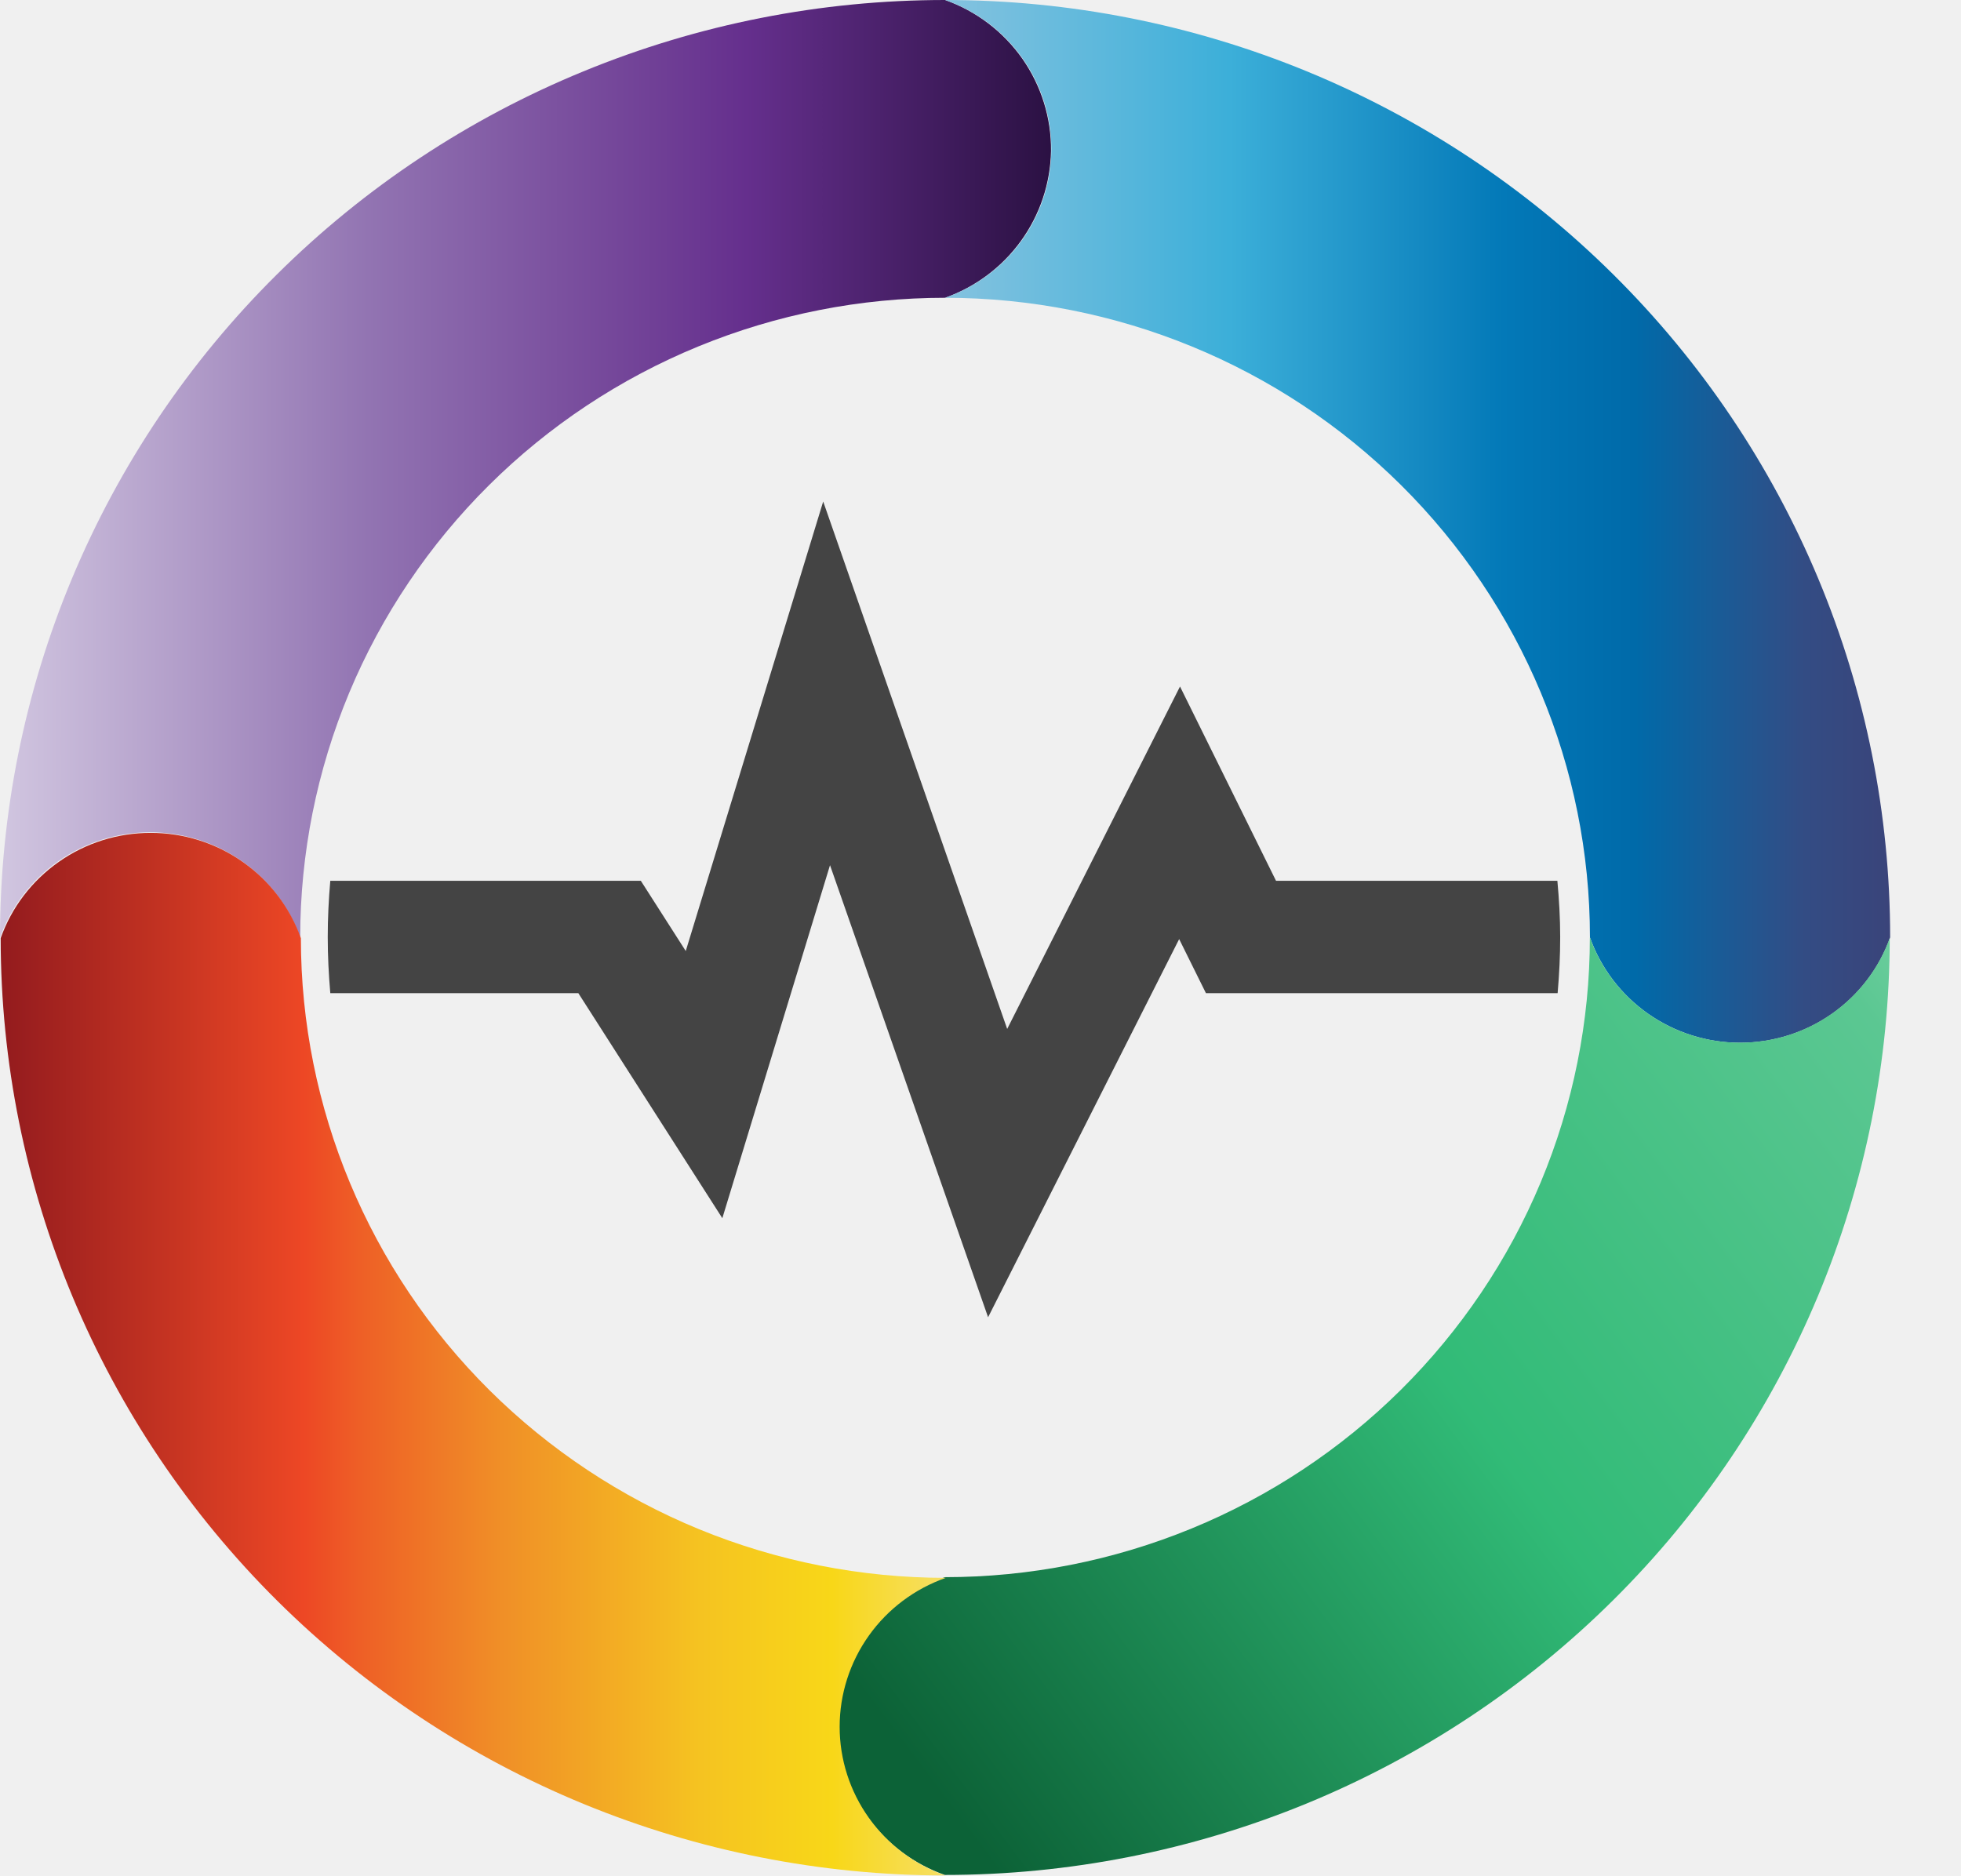
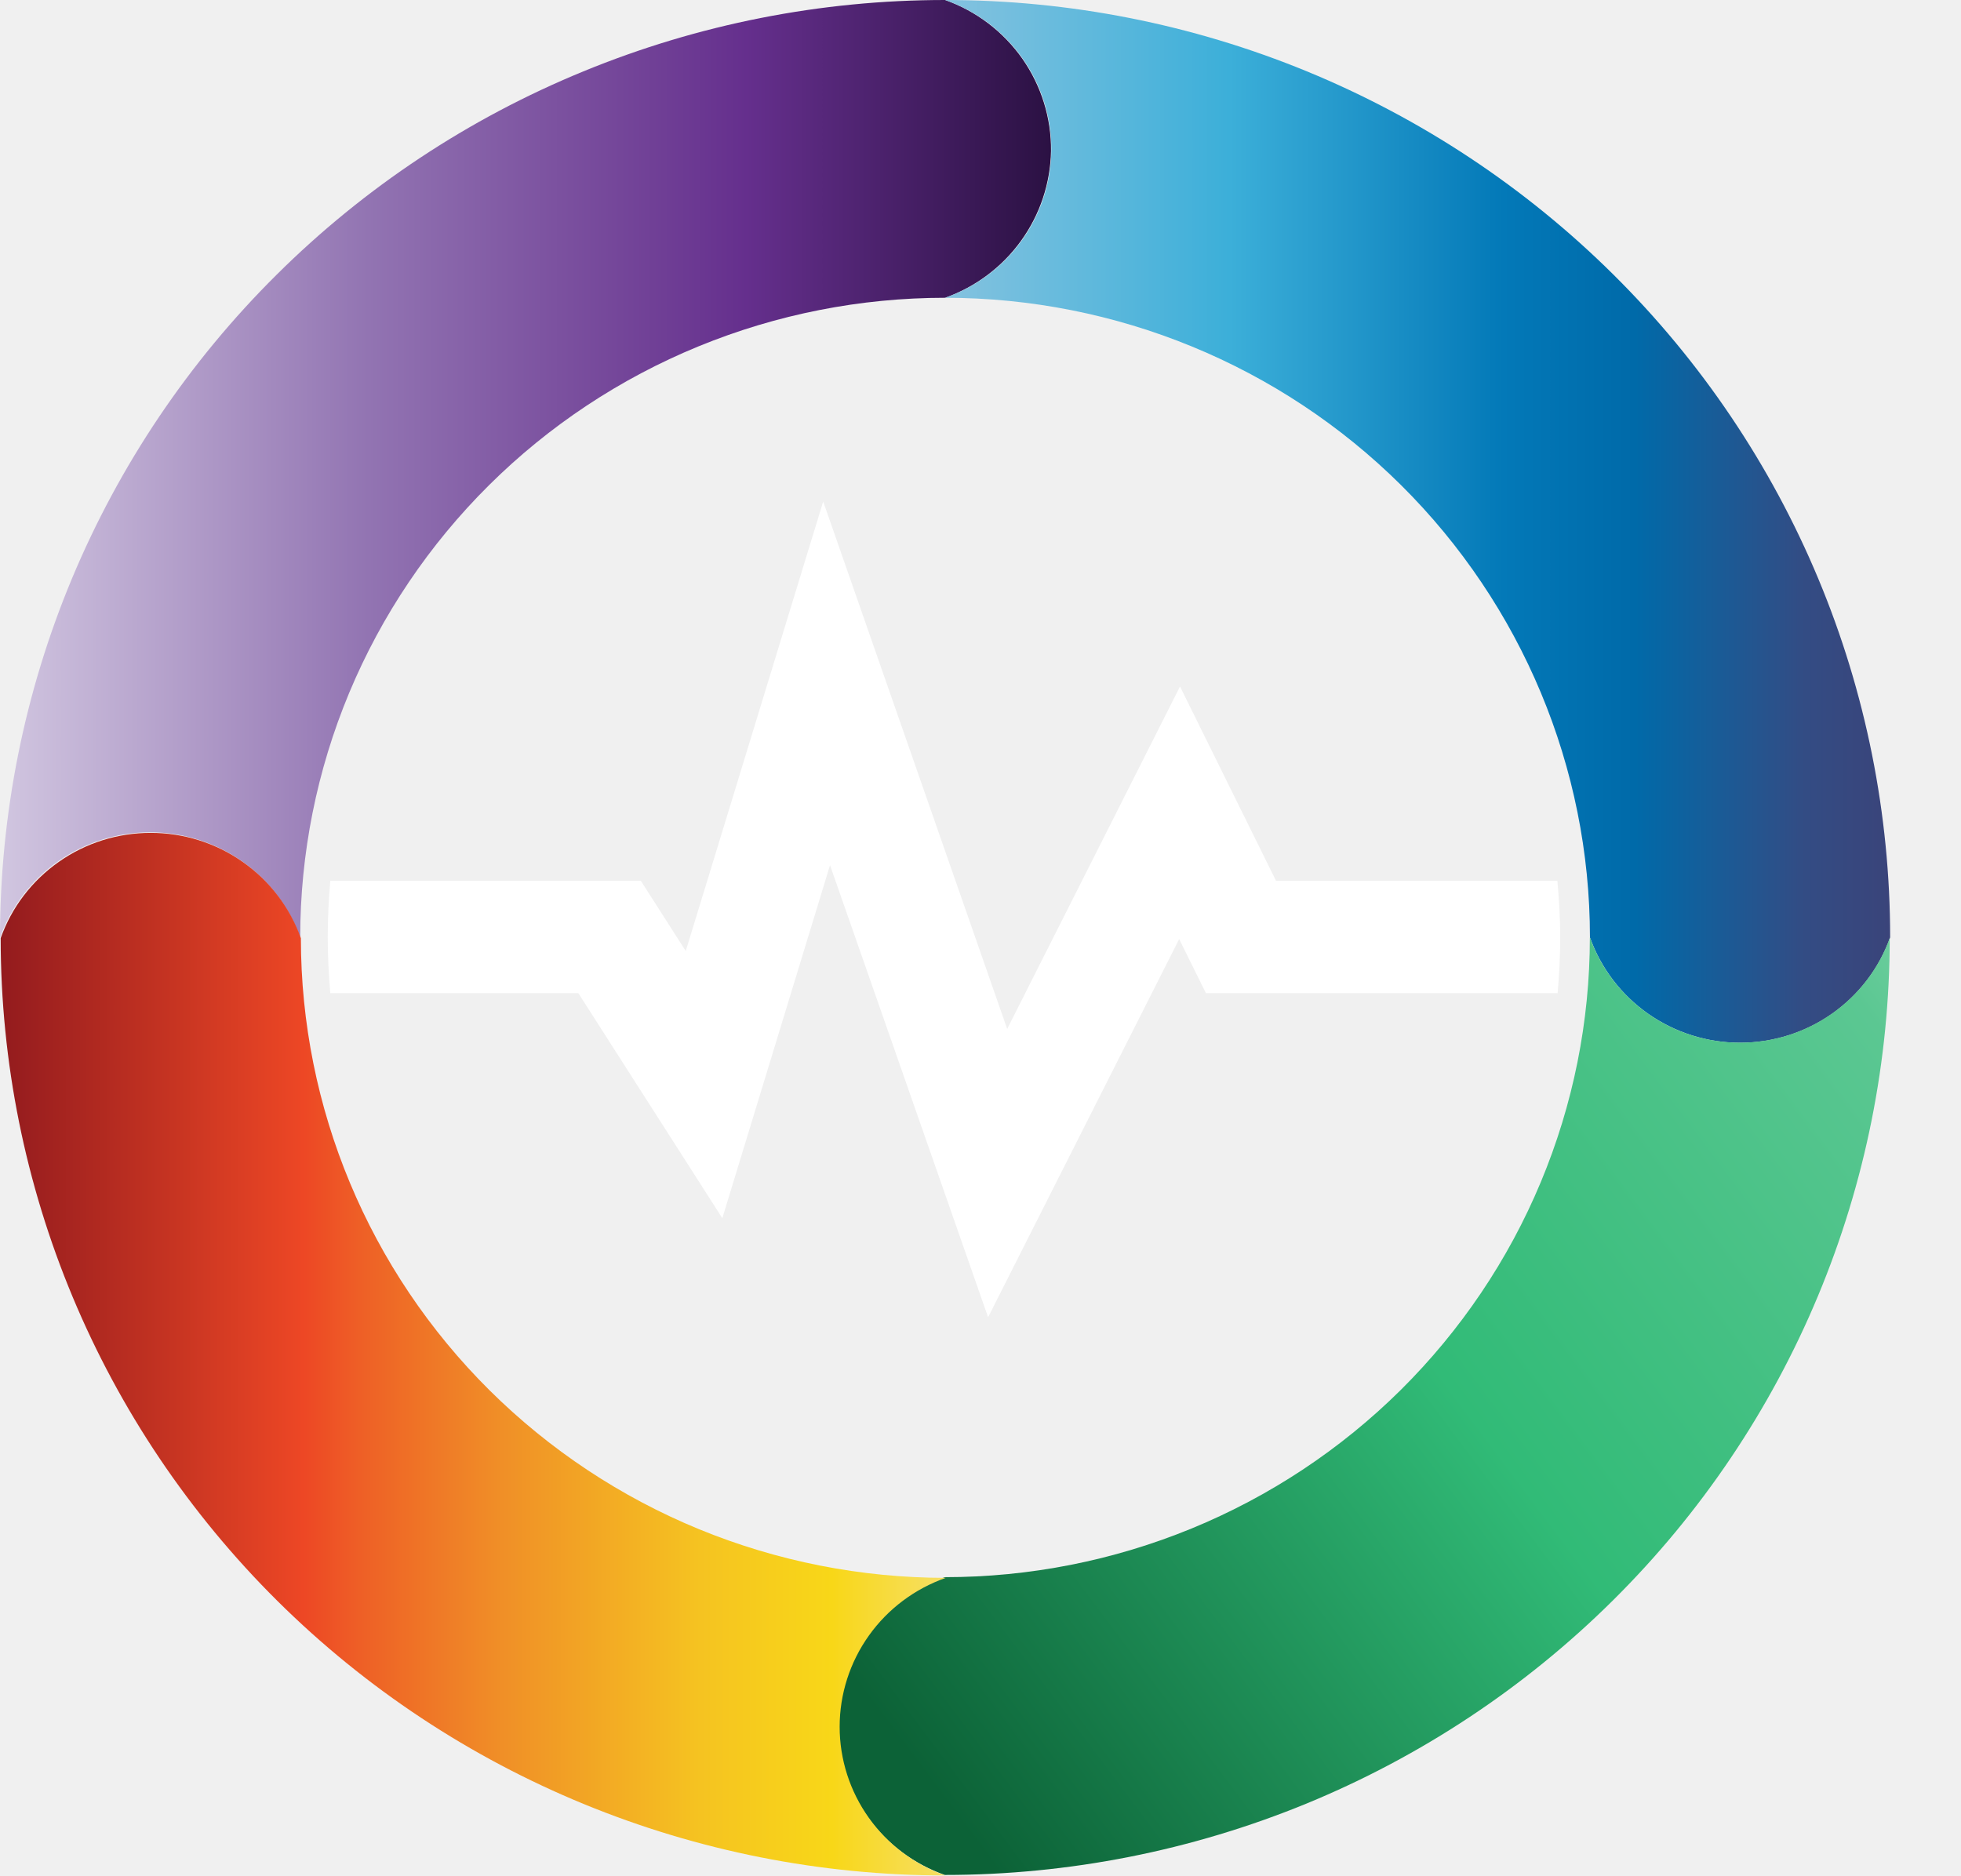
<svg xmlns="http://www.w3.org/2000/svg" width="23" height="22" viewBox="0 0 23 22" fill="none">
-   <path d="M18.299 10.991C18.299 11.213 18.288 11.432 18.269 11.65H14.144L13.83 11.016L11.589 15.452L9.735 10.149L8.472 14.29L6.783 11.65H3.874C3.855 11.432 3.844 11.213 3.844 10.991C3.844 10.77 3.855 10.549 3.874 10.332H7.516L8.043 11.156L9.655 5.883L11.813 12.07L13.84 8.053L14.966 10.332H18.266C18.286 10.549 18.299 10.773 18.299 10.991Z" fill="#444444" />
+   <path d="M18.299 10.991C18.299 11.213 18.288 11.432 18.269 11.65H14.144L13.83 11.016L11.589 15.452L9.735 10.149L8.472 14.29L6.783 11.65H3.874C3.855 11.432 3.844 11.213 3.844 10.991C3.844 10.77 3.855 10.549 3.874 10.332H7.516L8.043 11.156L9.655 5.883L11.813 12.07L13.84 8.053L14.966 10.332H18.266C18.286 10.549 18.299 10.773 18.299 10.991Z" fill="white" />
  <path d="M12.327 1.771C12.32 2.149 12.198 2.516 11.976 2.824C11.755 3.131 11.444 3.365 11.085 3.493C10.092 3.493 9.108 3.687 8.19 4.064C7.272 4.441 6.438 4.994 5.736 5.691C5.034 6.388 4.476 7.216 4.096 8.126C3.716 9.037 3.521 10.013 3.521 10.998C3.392 10.637 3.154 10.324 2.838 10.103C2.523 9.882 2.147 9.763 1.76 9.763C1.374 9.763 0.998 9.882 0.682 10.103C0.367 10.324 0.129 10.637 4.10931e-07 10.998C-0 9.554 0.286 8.124 0.843 6.789C1.4 5.455 2.216 4.242 3.246 3.221C4.275 2.199 5.497 1.389 6.843 0.837C8.188 0.284 9.629 -0 11.085 1.80938e-07C11.452 0.131 11.768 0.372 11.991 0.689C12.213 1.007 12.331 1.385 12.327 1.771Z" fill="url(#paint0_linear_1486_5492)" />
  <path d="M22.169 10.996C22.041 11.358 21.802 11.67 21.487 11.892C21.172 12.113 20.795 12.232 20.409 12.232C20.023 12.232 19.646 12.113 19.331 11.892C19.015 11.67 18.777 11.358 18.648 10.996C18.648 9.007 17.851 7.099 16.433 5.691C15.015 4.284 13.092 3.494 11.086 3.493C11.45 3.365 11.765 3.129 11.988 2.816C12.211 2.503 12.331 2.13 12.331 1.746C12.331 1.363 12.211 0.99 11.988 0.677C11.765 0.364 11.45 0.128 11.086 0C12.541 0 13.983 0.284 15.328 0.837C16.672 1.39 17.894 2.2 18.923 3.221C19.953 4.242 20.769 5.454 21.326 6.788C21.883 8.122 22.169 9.552 22.169 10.996Z" fill="url(#paint1_linear_1486_5492)" />
  <path d="M22.164 10.998C22.164 12.442 21.878 13.872 21.321 15.206C20.764 16.54 19.948 17.752 18.918 18.773C17.889 19.794 16.667 20.604 15.323 21.157C13.978 21.709 12.537 21.994 11.081 21.994C10.717 21.866 10.402 21.629 10.179 21.317C9.956 21.004 9.836 20.63 9.836 20.247C9.836 19.864 9.956 19.49 10.179 19.177C10.402 18.865 10.717 18.628 11.081 18.501C12.075 18.501 13.058 18.307 13.976 17.93C14.894 17.553 15.728 17 16.431 16.303C17.133 15.606 17.691 14.779 18.071 13.868C18.451 12.958 18.647 11.982 18.647 10.996C18.775 11.357 19.014 11.67 19.329 11.891C19.644 12.113 20.021 12.231 20.407 12.231C20.793 12.231 21.17 12.113 21.485 11.891C21.8 11.67 22.039 11.357 22.167 10.996L22.164 10.998Z" fill="url(#paint2_linear_1486_5492)" />
  <path d="M11.091 22C8.152 22 5.333 20.842 3.254 18.78C1.176 16.718 0.008 13.921 0.008 11.005C0.136 10.644 0.375 10.331 0.69 10.11C1.005 9.888 1.382 9.77 1.768 9.77C2.154 9.77 2.531 9.888 2.846 10.11C3.162 10.331 3.4 10.644 3.529 11.005C3.529 12.995 4.326 14.904 5.744 16.311C6.447 17.008 7.281 17.561 8.198 17.938C9.116 18.315 10.1 18.509 11.093 18.509C10.729 18.637 10.414 18.873 10.191 19.186C9.968 19.499 9.848 19.873 9.848 20.256C9.848 20.639 9.968 21.012 10.191 21.325C10.414 21.638 10.729 21.875 11.093 22.002L11.091 22Z" fill="url(#paint3_linear_1486_5492)" />
  <defs>
    <linearGradient id="paint0_linear_1486_5492" x1="0.002" y1="5.498" x2="12.327" y2="5.498" gradientUnits="userSpaceOnUse">
      <stop stop-color="#D1C6E0" />
      <stop offset="0.35" stop-color="#9274B2" />
      <stop offset="0.71" stop-color="#652F8D" />
      <stop offset="1" stop-color="#2B1143" />
    </linearGradient>
    <linearGradient id="paint1_linear_1486_5492" x1="11.086" y1="6.113" x2="22.169" y2="6.113" gradientUnits="userSpaceOnUse">
      <stop offset="0.01" stop-color="#82C2DF" />
      <stop offset="0.3" stop-color="#3CAFD9" />
      <stop offset="0.59" stop-color="#0379B8" />
      <stop offset="0.7" stop-color="#006DAC" />
      <stop offset="0.73" stop-color="#006AA9" />
      <stop offset="0.91" stop-color="#334C84" />
      <stop offset="1" stop-color="#3A447A" />
    </linearGradient>
    <linearGradient id="paint2_linear_1486_5492" x1="10.678" y1="20.61" x2="25.803" y2="9.262" gradientUnits="userSpaceOnUse">
      <stop stop-color="#0C6237" />
      <stop offset="0.406" stop-color="#31BB77" />
      <stop offset="0.752" stop-color="#5BC792" />
      <stop offset="0.98" stop-color="#B1E9CD" />
    </linearGradient>
    <linearGradient id="paint3_linear_1486_5492" x1="0.008" y1="15.887" x2="11.091" y2="15.887" gradientUnits="userSpaceOnUse">
      <stop stop-color="#931B1E" />
      <stop offset="0.32" stop-color="#ED4725" />
      <stop offset="0.38" stop-color="#EE5F26" />
      <stop offset="0.53" stop-color="#F08F27" />
      <stop offset="0.74" stop-color="#F5C321" />
      <stop offset="0.88" stop-color="#F8D718" />
      <stop offset="1" stop-color="#F6DF65" />
    </linearGradient>
  </defs>
</svg>
